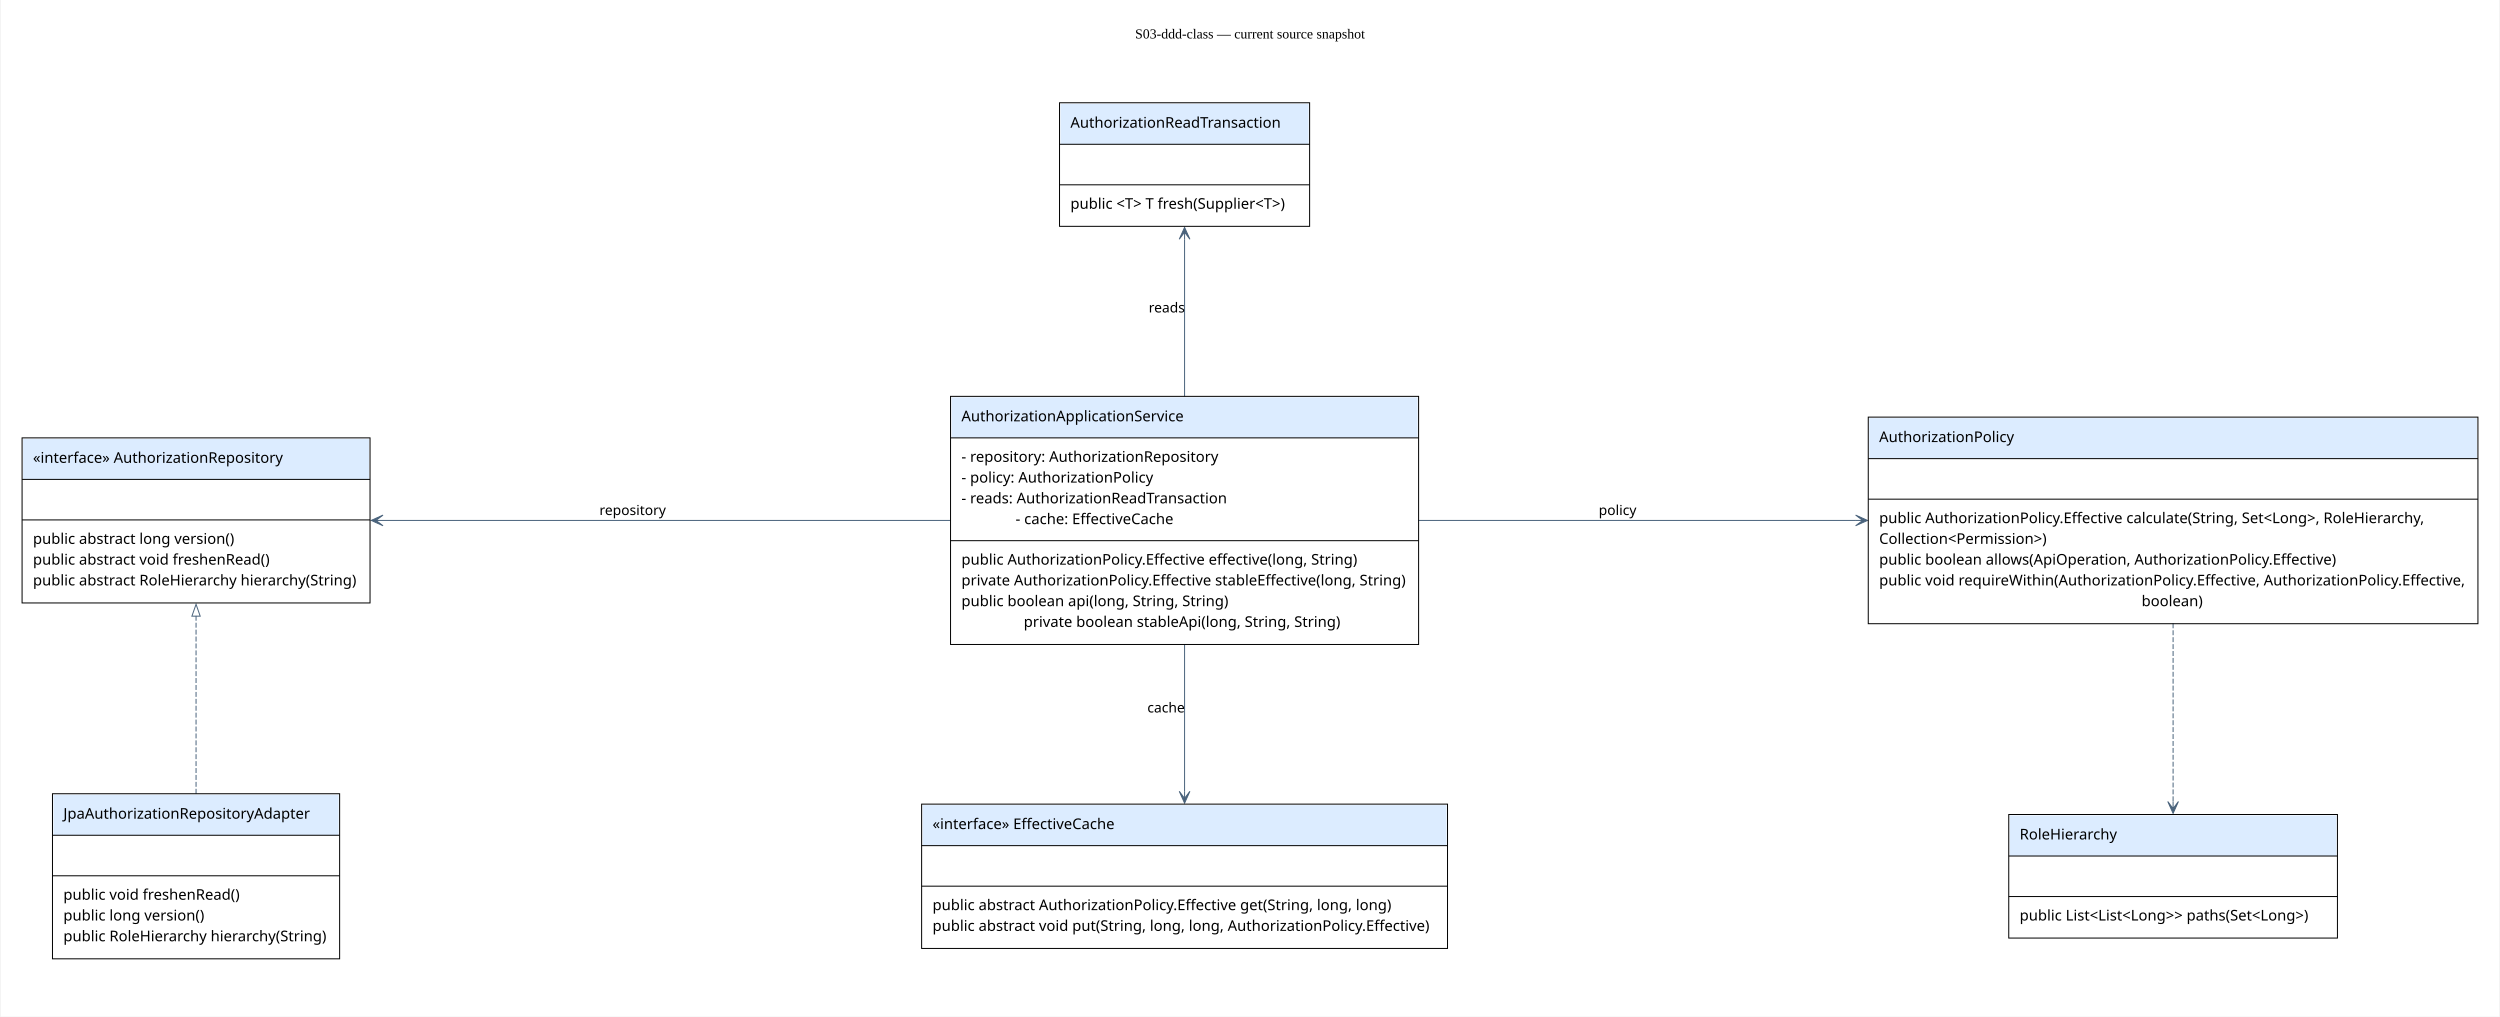
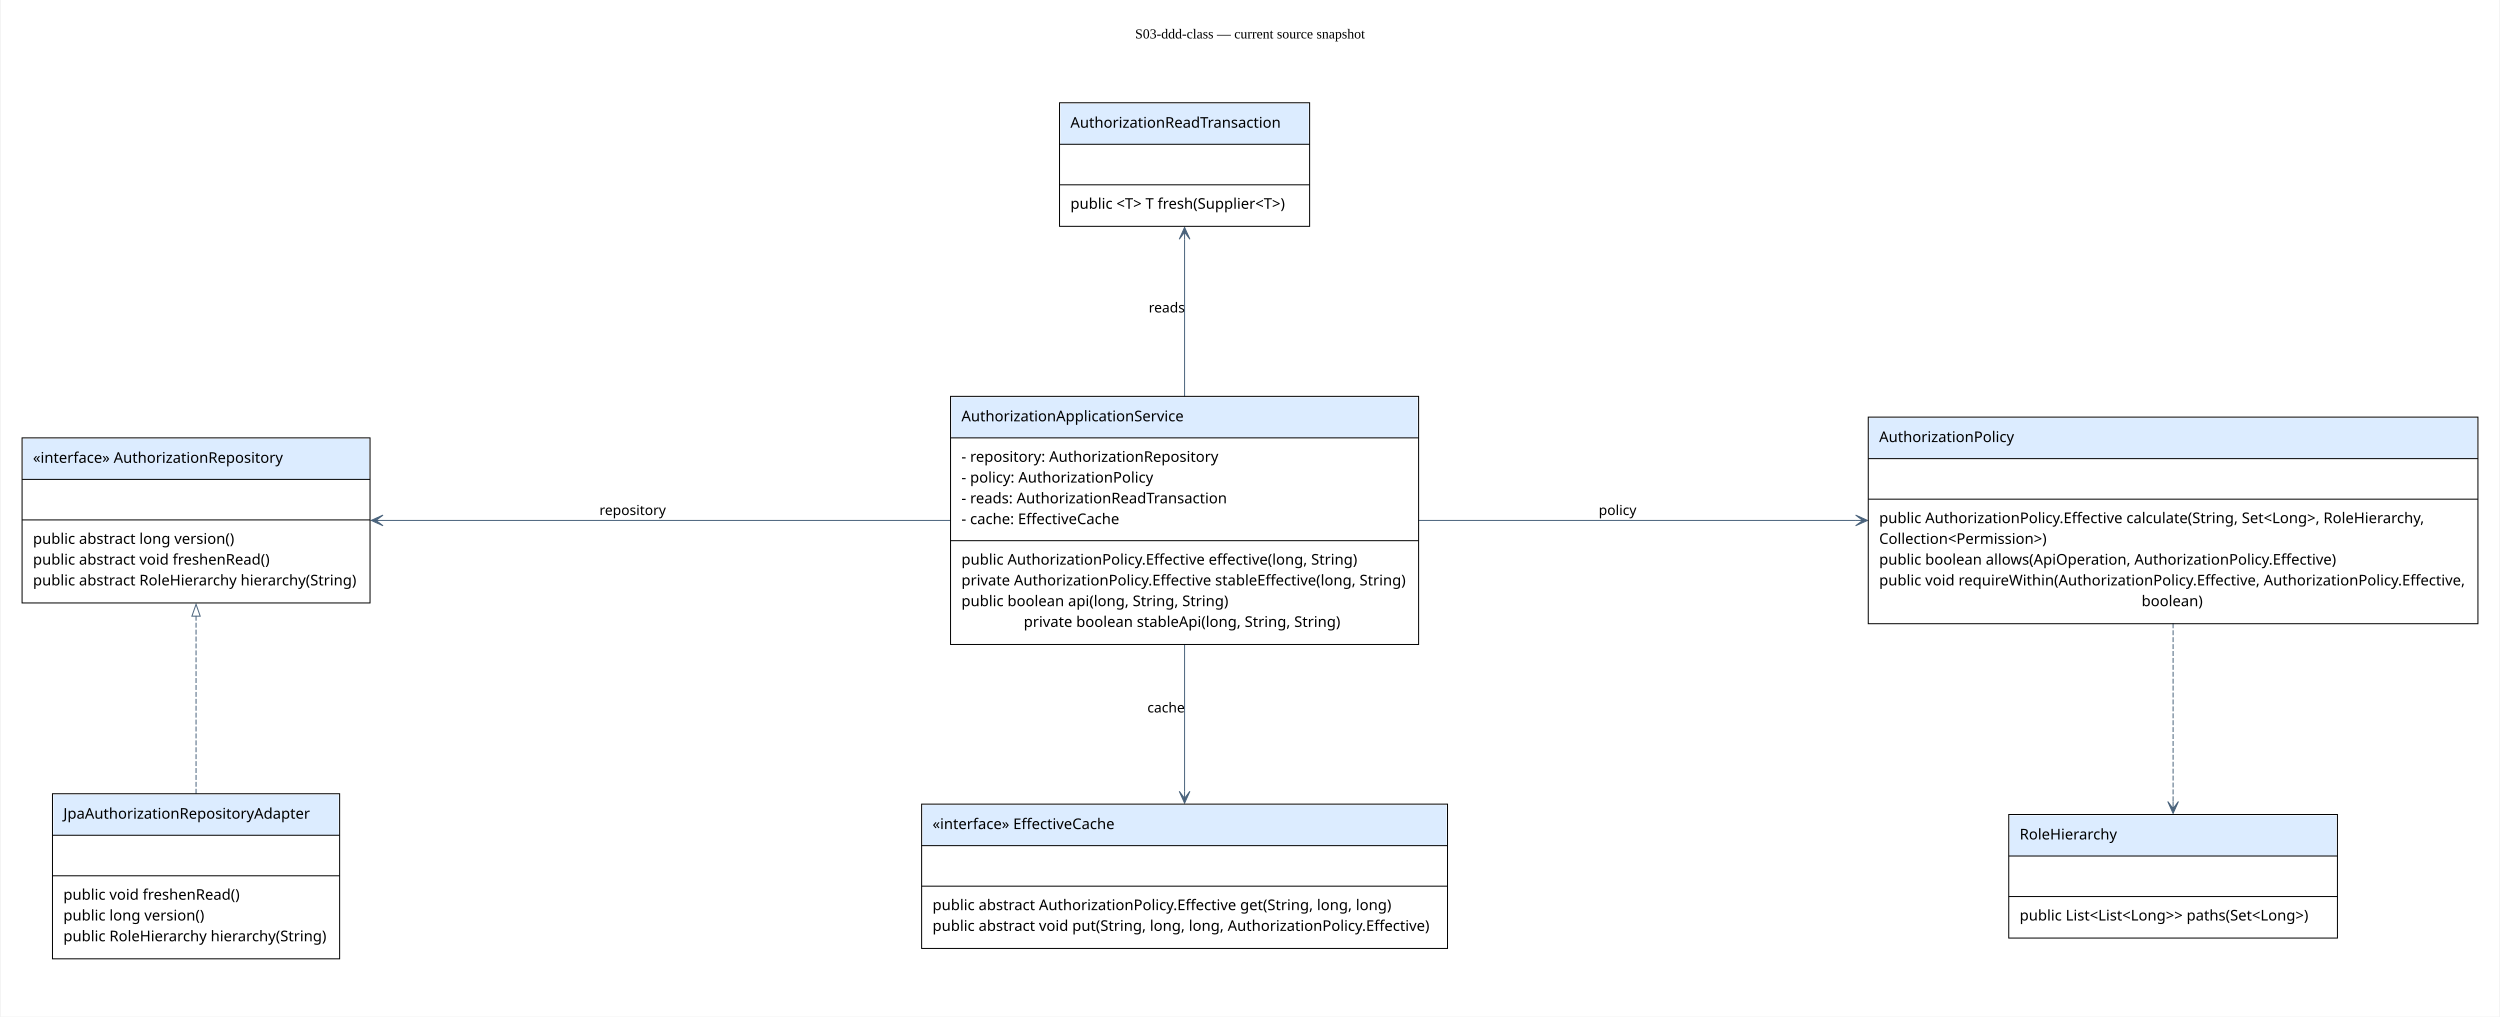
<svg xmlns="http://www.w3.org/2000/svg" width="2528pt" height="1028pt" viewBox="0.00 0.00 2527.57 1028.42">
  <g id="graph0" class="graph" transform="scale(1 1) rotate(0) translate(21.6 1006.82)">
    <polygon fill="white" stroke="none" points="-21.6,21.6 -21.6,-1006.82 2505.97,-1006.82 2505.97,21.6 -21.6,21.6" />
    <text text-anchor="middle" x="1242.19" y="-967.92" font-family="Times New Roman,serif" font-size="14.00">S03-ddd-class — current source snapshot</text>
    <g id="edge1" class="edge">
      <path fill="none" stroke="#49627b" d="M939.33,-480.36C763.89,-480.36 527.93,-480.36 365.02,-480.36" />
      <polygon fill="#49627b" stroke="#49627b" points="353.16,-480.36 365.16,-474.96 357.94,-480.36 365.16,-480.36 365.16,-480.36 365.16,-480.36 357.94,-480.36 365.16,-485.76 353.16,-480.36" />
      <text text-anchor="middle" x="617.67" y="-485.81" font-family="Microsoft YaHei" font-size="14.00">repository</text>
    </g>
    <g id="edge2" class="edge">
      <path fill="none" stroke="#49627b" d="M1412.67,-480.36C1544.83,-480.36 1711.35,-480.36 1855.1,-480.36" />
      <polygon fill="#49627b" stroke="#49627b" points="1866.83,-480.36 1854.83,-485.76 1862.05,-480.36 1854.83,-480.36 1854.83,-480.36 1854.83,-480.36 1862.05,-480.36 1854.83,-474.96 1866.83,-480.36" />
      <text text-anchor="middle" x="1614.01" y="-485.81" font-family="Microsoft YaHei" font-size="14.00">policy</text>
    </g>
    <g id="edge5" class="edge">
      <path fill="none" stroke="#49627b" d="M1176,-605.77C1176,-658.77 1176,-718.75 1176,-764.8" />
      <polygon fill="#49627b" stroke="#49627b" points="1176,-776.79 1170.6,-764.79 1176,-772.01 1176,-764.79 1176,-764.79 1176,-764.79 1176,-772.01 1181.4,-764.79 1176,-776.79" />
      <text text-anchor="middle" x="1158" y="-690.73" font-family="Microsoft YaHei" font-size="14.00">reads</text>
    </g>
    <g id="edge6" class="edge">
      <path fill="none" stroke="#49627b" d="M1176,-354.95C1176,-305.84 1176,-250.74 1176,-206.28" />
      <polygon fill="#49627b" stroke="#49627b" points="1176,-194.36 1181.4,-206.36 1176,-199.14 1176,-206.36 1176,-206.36 1176,-206.36 1176,-199.14 1170.6,-206.36 1176,-194.36" />
      <text text-anchor="middle" x="1157.25" y="-286.07" font-family="Microsoft YaHei" font-size="14.00">cache</text>
    </g>
    <g id="edge3" class="edge">
      <path fill="none" stroke="#49627b" stroke-dasharray="5,2" d="M2176,-376.23C2176,-318.52 2176,-248.06 2176,-195.7" />
      <polygon fill="#49627b" stroke="#49627b" points="2176,-184.02 2181.4,-196.02 2176,-188.8 2176,-196.02 2176,-196.02 2176,-196.02 2176,-188.8 2170.6,-196.02 2176,-184.02" />
    </g>
    <g id="edge4" class="edge">
      <path fill="none" stroke="#49627b" stroke-dasharray="5,2" d="M176,-203.86C176,-257.6 176,-327.65 176,-383.79" />
      <polygon fill="none" stroke="#49627b" points="171.8,-383.49 176,-395.49 180.2,-383.49 171.8,-383.49" />
    </g>
    <g id="node1" class="node">
      <polygon fill="#dcecff" stroke="none" points="940.25,-563.86 940.25,-604.86 1411.75,-604.86 1411.75,-563.86 940.25,-563.86" />
      <text text-anchor="start" x="950.25" y="-580.61" font-family="Microsoft YaHei" font-size="15.00">AuthorizationApplicationService</text>
      <polygon fill="#ffffff" stroke="none" points="940.25,-459.86 940.25,-563.86 1411.75,-563.86 1411.75,-459.86 940.25,-459.86" />
      <text text-anchor="start" x="950.25" y="-539.61" font-family="Microsoft YaHei" font-size="15.00">- repository: AuthorizationRepository</text>
      <text text-anchor="start" x="950.25" y="-518.61" font-family="Microsoft YaHei" font-size="15.00">- policy: AuthorizationPolicy</text>
      <text text-anchor="start" x="950.25" y="-497.61" font-family="Microsoft YaHei" font-size="15.00">- reads: AuthorizationReadTransaction</text>
-       <text text-anchor="start" x="1005" y="-476.61" font-family="Microsoft YaHei" font-size="15.00">- cache: EffectiveCache</text>
+       <text text-anchor="start" x="950.25" y="-476.61" font-family="Microsoft YaHei" font-size="15.00">- cache: EffectiveCache</text>
      <polygon fill="#ffffff" stroke="none" points="940.25,-355.86 940.25,-459.86 1411.75,-459.86 1411.75,-355.86 940.25,-355.86" />
      <text text-anchor="start" x="950.25" y="-435.61" font-family="Microsoft YaHei" font-size="15.00">public AuthorizationPolicy.Effective effective(long, String)</text>
      <text text-anchor="start" x="950.25" y="-414.61" font-family="Microsoft YaHei" font-size="15.00">private AuthorizationPolicy.Effective stableEffective(long, String)</text>
      <text text-anchor="start" x="950.25" y="-393.61" font-family="Microsoft YaHei" font-size="15.00">public boolean api(long, String, String)</text>
      <text text-anchor="start" x="1013.25" y="-372.61" font-family="Microsoft YaHei" font-size="15.00">private boolean stableApi(long, String, String)</text>
      <polygon fill="black" stroke="black" points="939.25,-563.86 939.25,-563.86 1412.75,-563.86 1412.75,-563.86 939.25,-563.86" />
      <polygon fill="black" stroke="black" points="939.25,-459.86 939.25,-459.86 1412.75,-459.86 1412.75,-459.86 939.25,-459.86" />
      <polygon fill="none" stroke="black" points="939.25,-354.86 939.25,-605.86 1412.75,-605.86 1412.75,-354.86 939.25,-354.86" />
    </g>
    <g id="node2" class="node">
      <polygon fill="#dcecff" stroke="none" points="1,-521.86 1,-562.86 351,-562.86 351,-521.86 1,-521.86" />
      <text text-anchor="start" x="11" y="-538.61" font-family="Microsoft YaHei" font-size="15.00">«interface» AuthorizationRepository</text>
      <polygon fill="#ffffff" stroke="none" points="1,-480.86 1,-521.86 351,-521.86 351,-480.86 1,-480.86" />
      <text text-anchor="start" x="11" y="-497.61" font-family="Microsoft YaHei" font-size="15.00"> </text>
      <polygon fill="#ffffff" stroke="none" points="1,-397.86 1,-480.86 351,-480.86 351,-397.86 1,-397.86" />
      <text text-anchor="start" x="11" y="-456.61" font-family="Microsoft YaHei" font-size="15.00">public abstract long version()</text>
      <text text-anchor="start" x="11" y="-435.61" font-family="Microsoft YaHei" font-size="15.00">public abstract void freshenRead()</text>
      <text text-anchor="start" x="11" y="-414.61" font-family="Microsoft YaHei" font-size="15.00">public abstract RoleHierarchy hierarchy(String)</text>
      <polygon fill="black" stroke="black" points="0,-521.86 0,-521.86 352,-521.86 352,-521.86 0,-521.86" />
      <polygon fill="black" stroke="black" points="0,-480.86 0,-480.86 352,-480.86 352,-480.86 0,-480.86" />
      <polygon fill="none" stroke="black" points="0,-396.86 0,-563.86 352,-563.86 352,-396.86 0,-396.86" />
    </g>
    <g id="node3" class="node">
      <polygon fill="#dcecff" stroke="none" points="1868.62,-542.86 1868.62,-583.86 2483.38,-583.86 2483.38,-542.86 1868.62,-542.86" />
      <text text-anchor="start" x="1878.62" y="-559.61" font-family="Microsoft YaHei" font-size="15.00">AuthorizationPolicy</text>
      <polygon fill="#ffffff" stroke="none" points="1868.62,-501.86 1868.62,-542.86 2483.38,-542.86 2483.38,-501.86 1868.62,-501.86" />
      <text text-anchor="start" x="1878.62" y="-518.61" font-family="Microsoft YaHei" font-size="15.00"> </text>
      <polygon fill="#ffffff" stroke="none" points="1868.62,-376.86 1868.62,-501.86 2483.38,-501.86 2483.38,-376.86 1868.62,-376.86" />
      <text text-anchor="start" x="1878.62" y="-477.61" font-family="Microsoft YaHei" font-size="15.00">public AuthorizationPolicy.Effective calculate(String, Set&lt;Long&gt;, RoleHierarchy,</text>
      <text text-anchor="start" x="1878.62" y="-456.61" font-family="Microsoft YaHei" font-size="15.00">Collection&lt;Permission&gt;)</text>
      <text text-anchor="start" x="1878.62" y="-435.61" font-family="Microsoft YaHei" font-size="15.00">public boolean allows(ApiOperation, AuthorizationPolicy.Effective)</text>
      <text text-anchor="start" x="1878.62" y="-414.61" font-family="Microsoft YaHei" font-size="15.00">public void requireWithin(AuthorizationPolicy.Effective, AuthorizationPolicy.Effective,</text>
      <text text-anchor="start" x="2144.12" y="-393.61" font-family="Microsoft YaHei" font-size="15.00">boolean)</text>
      <polygon fill="black" stroke="black" points="1867.62,-542.86 1867.62,-542.86 2484.38,-542.86 2484.38,-542.86 1867.62,-542.86" />
      <polygon fill="black" stroke="black" points="1867.62,-501.86 1867.62,-501.86 2484.38,-501.86 2484.38,-501.86 1867.62,-501.86" />
      <polygon fill="none" stroke="black" points="1867.62,-375.86 1867.62,-584.86 2484.38,-584.86 2484.38,-375.86 1867.62,-375.86" />
    </g>
    <g id="node4" class="node">
      <polygon fill="#dcecff" stroke="none" points="31.75,-161.86 31.75,-202.86 320.25,-202.86 320.25,-161.86 31.75,-161.86" />
      <text text-anchor="start" x="41.75" y="-178.61" font-family="Microsoft YaHei" font-size="15.00">JpaAuthorizationRepositoryAdapter</text>
      <polygon fill="#ffffff" stroke="none" points="31.75,-120.86 31.75,-161.86 320.25,-161.86 320.25,-120.86 31.75,-120.86" />
      <text text-anchor="start" x="41.75" y="-137.61" font-family="Microsoft YaHei" font-size="15.00"> </text>
      <polygon fill="#ffffff" stroke="none" points="31.75,-37.86 31.75,-120.86 320.25,-120.86 320.25,-37.86 31.75,-37.86" />
      <text text-anchor="start" x="41.75" y="-96.61" font-family="Microsoft YaHei" font-size="15.00">public void freshenRead()</text>
      <text text-anchor="start" x="41.75" y="-75.61" font-family="Microsoft YaHei" font-size="15.00">public long version()</text>
      <text text-anchor="start" x="41.75" y="-54.61" font-family="Microsoft YaHei" font-size="15.00">public RoleHierarchy hierarchy(String)</text>
      <polygon fill="black" stroke="black" points="30.75,-161.86 30.75,-161.86 321.25,-161.86 321.25,-161.86 30.75,-161.86" />
      <polygon fill="black" stroke="black" points="30.75,-120.86 30.75,-120.86 321.25,-120.86 321.25,-120.86 30.75,-120.86" />
      <polygon fill="none" stroke="black" points="30.75,-36.86 30.75,-203.86 321.25,-203.86 321.25,-36.86 30.75,-36.86" />
    </g>
    <g id="node5" class="node">
      <polygon fill="#dcecff" stroke="none" points="2010.75,-140.86 2010.75,-181.86 2341.25,-181.86 2341.25,-140.86 2010.75,-140.86" />
      <text text-anchor="start" x="2020.75" y="-157.61" font-family="Microsoft YaHei" font-size="15.00">RoleHierarchy</text>
      <polygon fill="#ffffff" stroke="none" points="2010.75,-99.86 2010.75,-140.86 2341.25,-140.86 2341.25,-99.86 2010.75,-99.86" />
      <text text-anchor="start" x="2020.75" y="-116.61" font-family="Microsoft YaHei" font-size="15.00"> </text>
      <polygon fill="#ffffff" stroke="none" points="2010.75,-58.86 2010.75,-99.86 2341.25,-99.86 2341.25,-58.86 2010.75,-58.86" />
      <text text-anchor="start" x="2020.75" y="-75.61" font-family="Microsoft YaHei" font-size="15.00">public List&lt;List&lt;Long&gt;&gt; paths(Set&lt;Long&gt;)</text>
      <polygon fill="black" stroke="black" points="2009.75,-140.86 2009.75,-140.86 2342.25,-140.86 2342.25,-140.86 2009.75,-140.86" />
      <polygon fill="black" stroke="black" points="2009.75,-99.86 2009.75,-99.86 2342.25,-99.86 2342.25,-99.86 2009.75,-99.86" />
      <polygon fill="none" stroke="black" points="2009.75,-57.86 2009.75,-182.86 2342.25,-182.86 2342.25,-57.86 2009.75,-57.86" />
    </g>
    <g id="node6" class="node">
      <polygon fill="#dcecff" stroke="none" points="1050.5,-860.86 1050.5,-901.86 1301.5,-901.86 1301.5,-860.86 1050.5,-860.86" />
      <text text-anchor="start" x="1060.5" y="-877.61" font-family="Microsoft YaHei" font-size="15.00">AuthorizationReadTransaction</text>
      <polygon fill="#ffffff" stroke="none" points="1050.5,-819.86 1050.5,-860.86 1301.5,-860.86 1301.5,-819.86 1050.5,-819.86" />
      <text text-anchor="start" x="1060.5" y="-836.61" font-family="Microsoft YaHei" font-size="15.00"> </text>
      <polygon fill="#ffffff" stroke="none" points="1050.5,-778.86 1050.5,-819.86 1301.5,-819.86 1301.5,-778.86 1050.5,-778.86" />
      <text text-anchor="start" x="1060.5" y="-795.61" font-family="Microsoft YaHei" font-size="15.00">public &lt;T&gt; T fresh(Supplier&lt;T&gt;)</text>
      <polygon fill="black" stroke="black" points="1049.5,-860.86 1049.5,-860.86 1302.5,-860.86 1302.5,-860.86 1049.5,-860.86" />
      <polygon fill="black" stroke="black" points="1049.5,-819.86 1049.5,-819.86 1302.5,-819.86 1302.5,-819.86 1049.5,-819.86" />
      <polygon fill="none" stroke="black" points="1049.5,-777.86 1049.5,-902.86 1302.5,-902.86 1302.5,-777.86 1049.5,-777.86" />
    </g>
    <g id="node7" class="node">
      <polygon fill="#dcecff" stroke="none" points="911,-151.36 911,-192.36 1441,-192.36 1441,-151.36 911,-151.36" />
      <text text-anchor="start" x="921" y="-168.11" font-family="Microsoft YaHei" font-size="15.00">«interface» EffectiveCache</text>
      <polygon fill="#ffffff" stroke="none" points="911,-110.36 911,-151.36 1441,-151.36 1441,-110.36 911,-110.36" />
      <text text-anchor="start" x="921" y="-127.11" font-family="Microsoft YaHei" font-size="15.00"> </text>
      <polygon fill="#ffffff" stroke="none" points="911,-48.36 911,-110.36 1441,-110.36 1441,-48.36 911,-48.36" />
      <text text-anchor="start" x="921" y="-86.11" font-family="Microsoft YaHei" font-size="15.00">public abstract AuthorizationPolicy.Effective get(String, long, long)</text>
      <text text-anchor="start" x="921" y="-65.11" font-family="Microsoft YaHei" font-size="15.00">public abstract void put(String, long, long, AuthorizationPolicy.Effective)</text>
      <polygon fill="black" stroke="black" points="910,-151.36 910,-151.36 1442,-151.36 1442,-151.36 910,-151.36" />
      <polygon fill="black" stroke="black" points="910,-110.36 910,-110.36 1442,-110.36 1442,-110.36 910,-110.36" />
      <polygon fill="none" stroke="black" points="910,-47.36 910,-193.36 1442,-193.36 1442,-47.36 910,-47.36" />
    </g>
  </g>
</svg>
